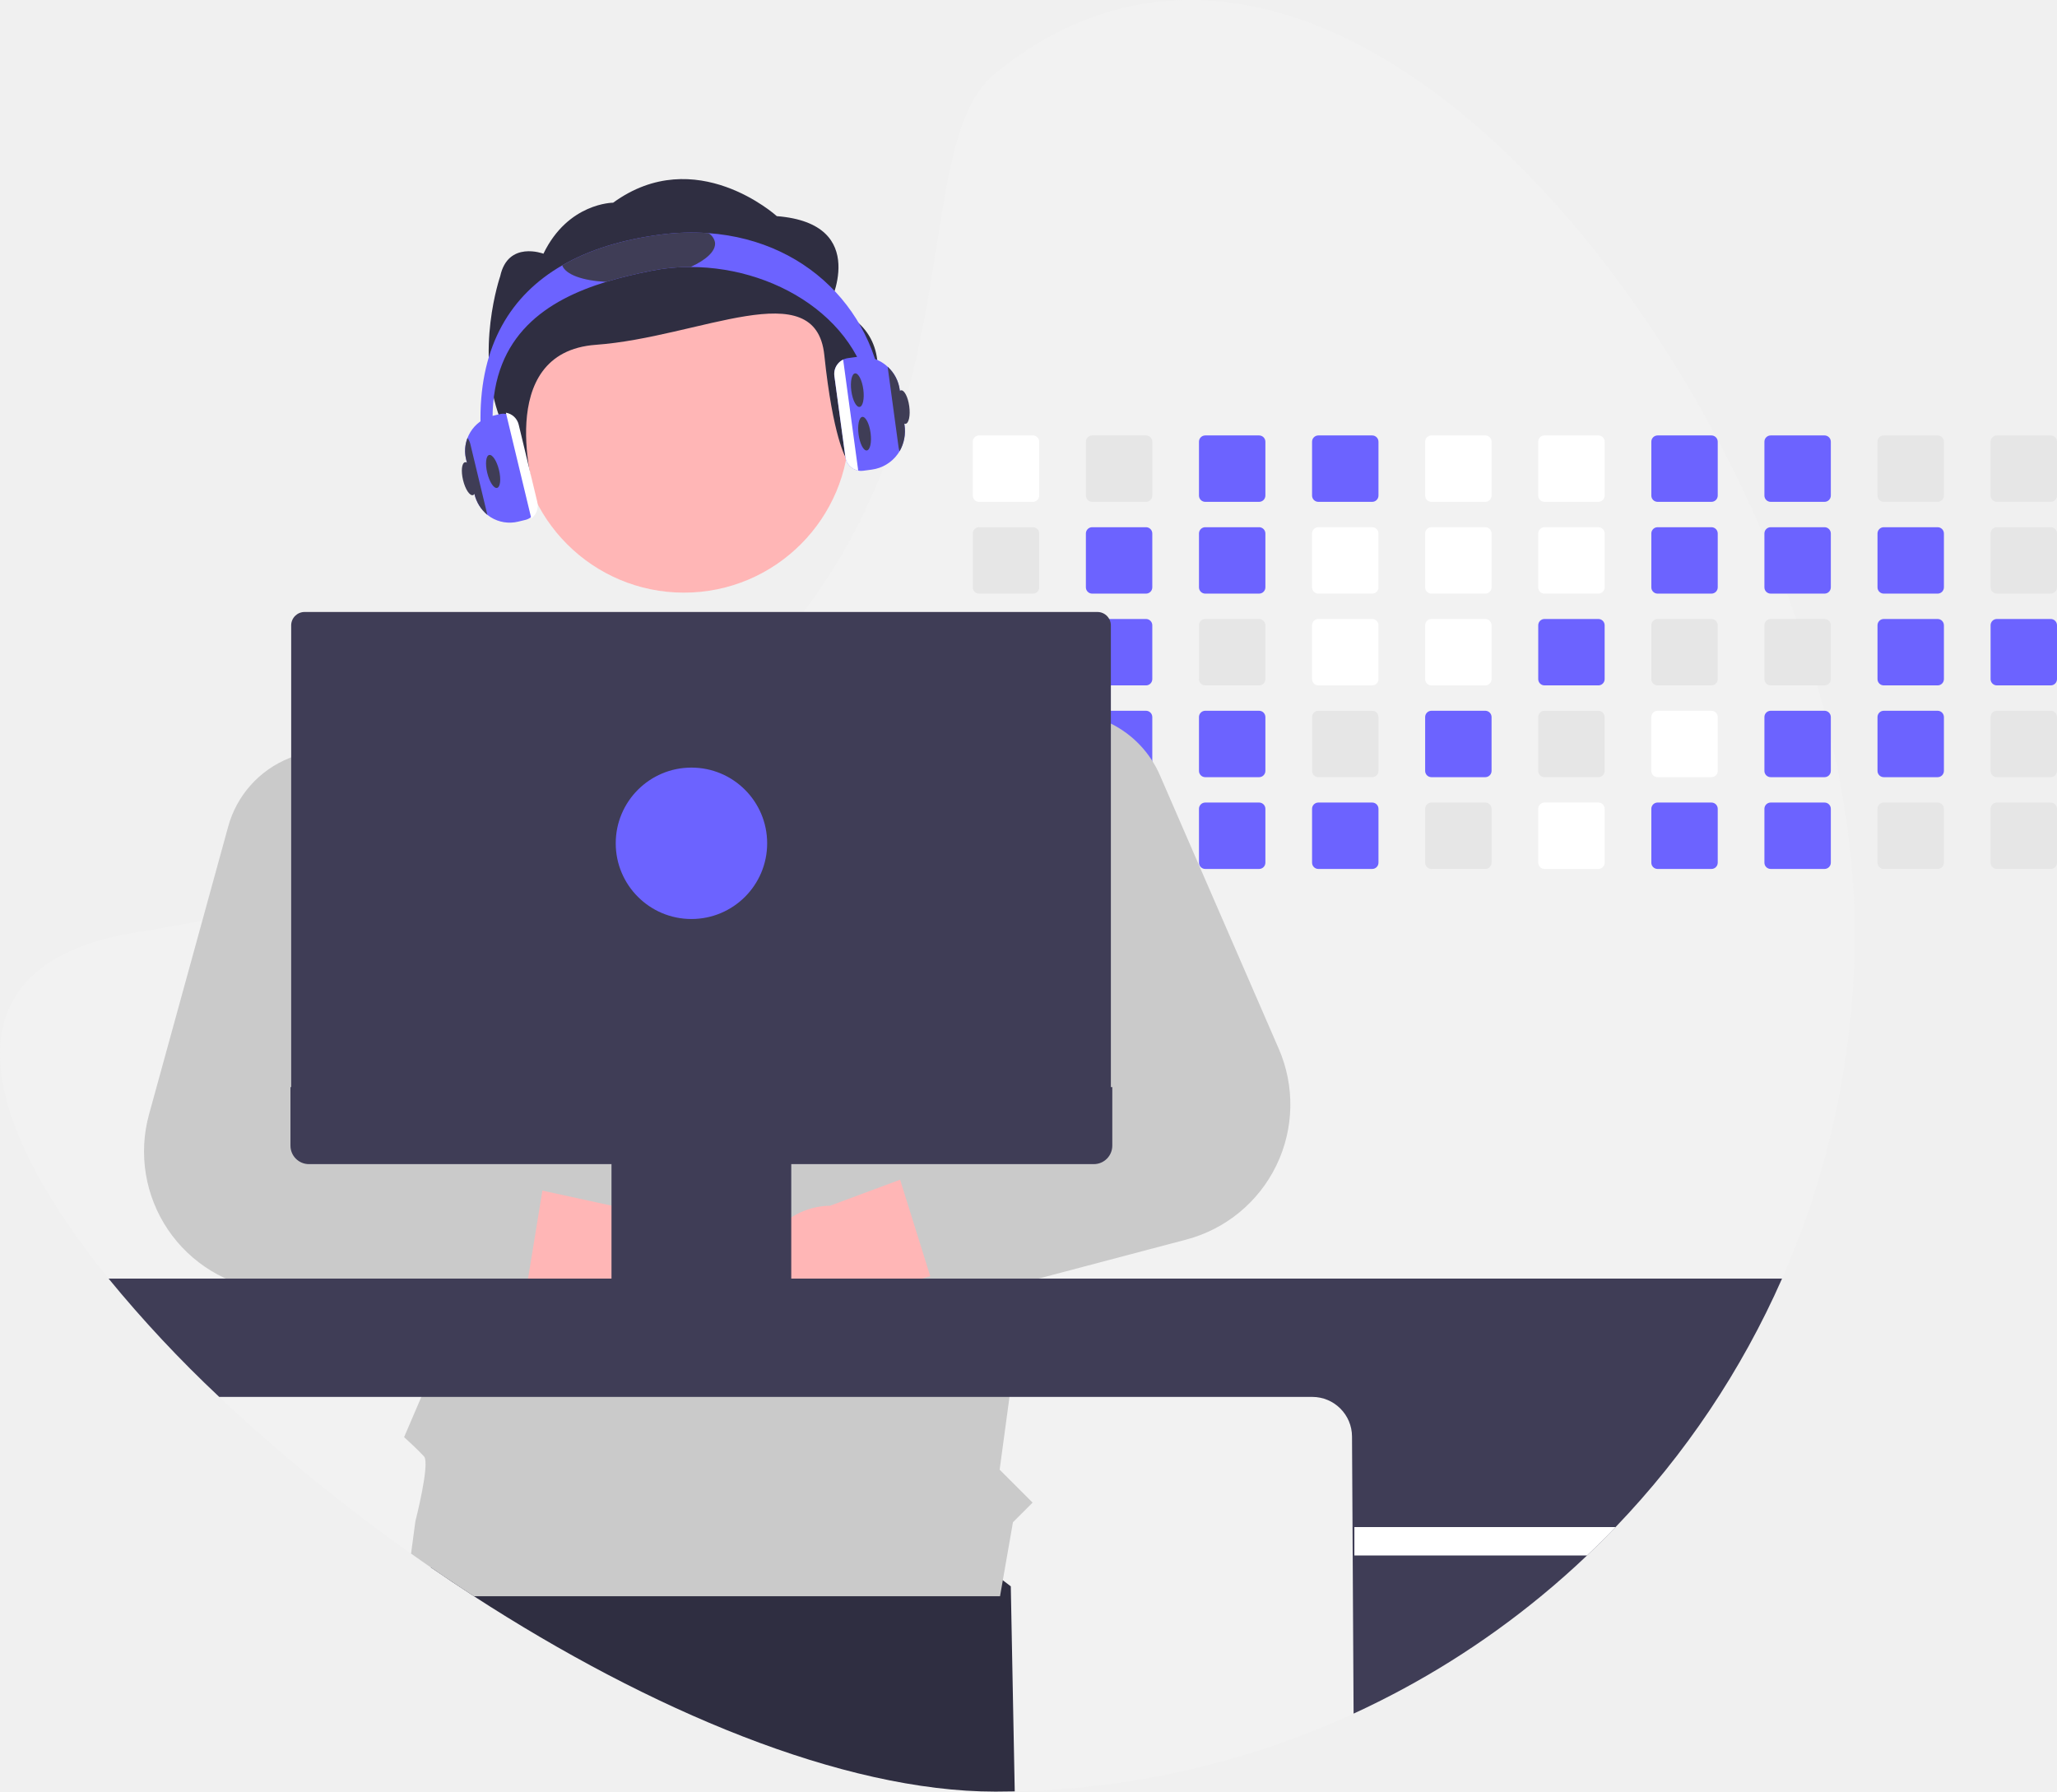
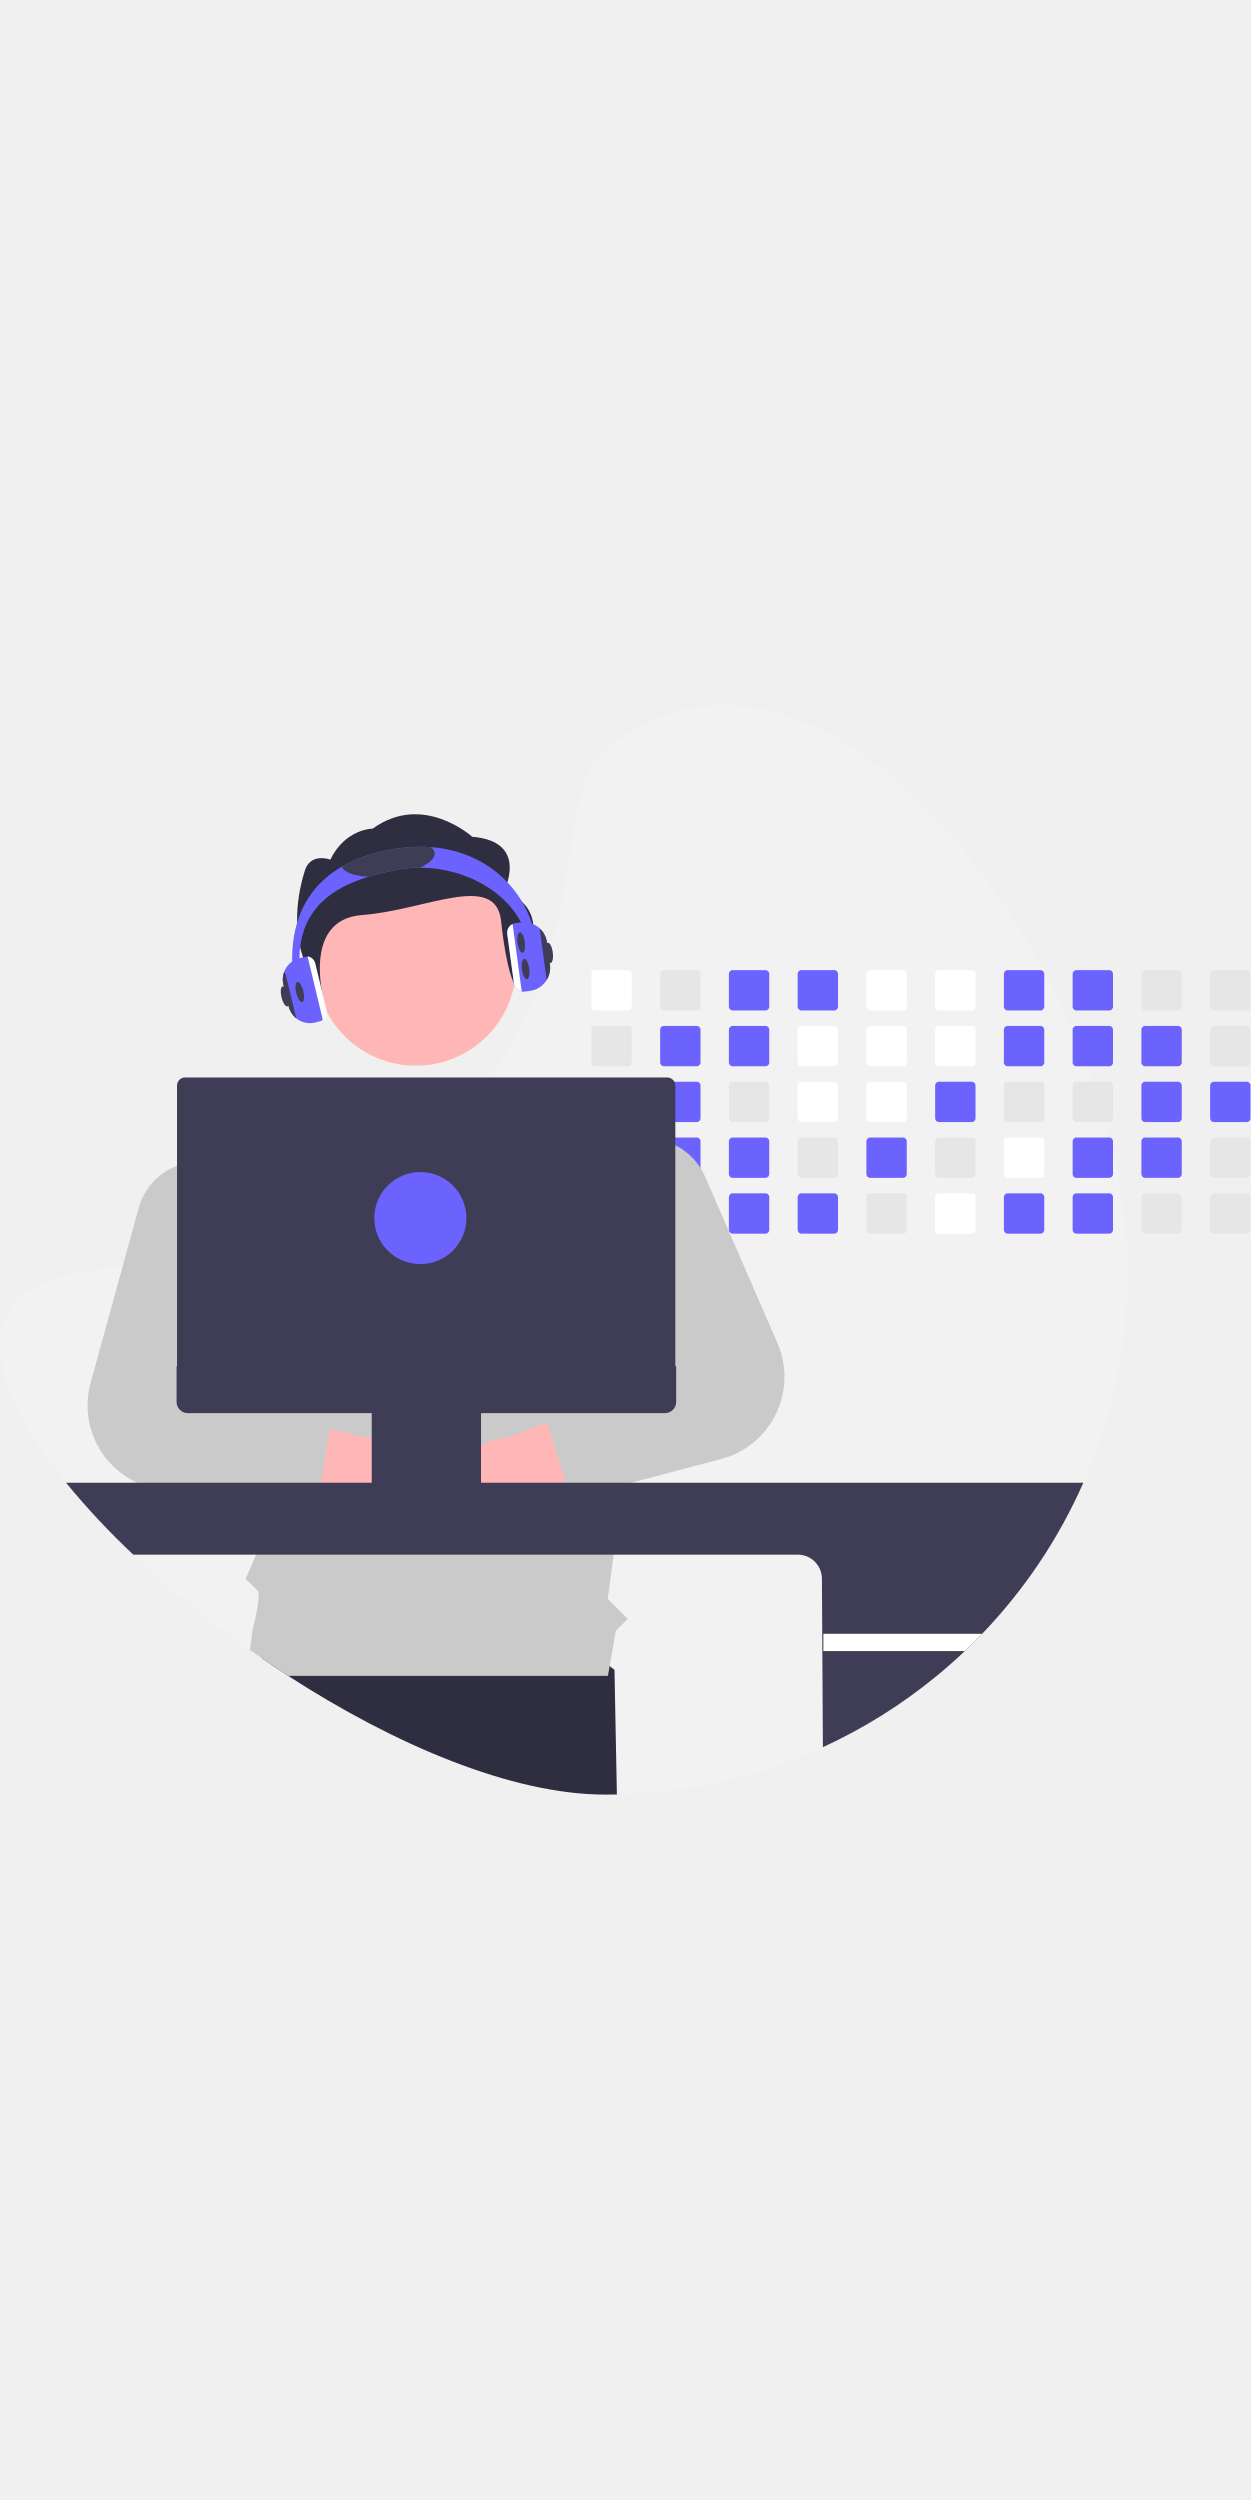
- <svg xmlns="http://www.w3.org/2000/svg" data-name="Layer 1" width="850.538" height="740.83" viewBox="0 0 850.538 740.83">
+ <svg xmlns="http://www.w3.org/2000/svg" data-name="Layer 1" width="300.538" height="600.83" viewBox="0 0 850.538 740.83">
  <path d="M941.609,465.125a354.21,354.21,0,0,1-98.85,245.9q-5.745,6.015-11.8,11.74-9.225,8.775-19.07,16.87a353.934,353.934,0,0,1-217.58,80.69q-3.975.09-7.98.09c-63.43,0-143.21-33.88-215.61-80.78q-8.985-5.82-17.81-11.91-4.125-2.82-8.21-5.72a730.43,730.43,0,0,1-79.32-64.8,514.116,514.116,0,0,1-45.75-48.92c-55.63-68.62-67.9-130.45,11.41-143.16q14.085-2.25,27.34-4.81,19.2-3.69,36.75-7.97,23.64-5.745,44.42-12.46,6.99-2.25,13.66-4.59c65.74-23.09,109.74-53.2,139.69-85.87q7.62-8.295,14.05-16.79a236.055,236.055,0,0,0,17.83-27.12,254.898,254.898,0,0,0,18.41-41.05l.27-.78c23.83-68.74,16.58-132.5,42.87-153.84,112.38-91.23,252.29,38.69,317.96,191.9q4.965,11.58,9.34,23.3,1.965,5.235,3.79,10.49,4.8,13.695,8.71,27.46,1.5,5.25,2.86,10.49c.97,3.77,1.9,7.53,2.76,11.29C938.139,412.305,941.609,439.455,941.609,465.125Z" transform="translate(-174.731 -79.58524)" fill="#f2f2f2" />
  <path d="M594.309,820.325q-3.975.09-7.98.09c-63.43,0-143.21-33.88-215.61-80.78q-8.985-5.82-17.81-11.91l5.16-31.4,156.21-20.74,78.4,59.95Z" transform="translate(-174.731 -79.58524)" fill="#2f2e41" />
  <path d="M601.829,259.635h-22.26a2.601,2.601,0,0,0-2.6,2.6v22.27a2.593,2.593,0,0,0,2.6,2.59h22.26a2.599,2.599,0,0,0,2.6-2.59v-22.27A2.608,2.608,0,0,0,601.829,259.635Z" transform="translate(-174.731 -79.58524)" fill="#fff" />
  <path d="M601.829,297.585h-22.26a2.601,2.601,0,0,0-2.6,2.6v22.27a2.593,2.593,0,0,0,2.6,2.59h22.26a2.599,2.599,0,0,0,2.6-2.59v-22.27A2.608,2.608,0,0,0,601.829,297.585Z" transform="translate(-174.731 -79.58524)" fill="#e6e6e6" />
  <path d="M601.829,335.535h-22.26a2.601,2.601,0,0,0-2.6,2.6v22.26a2.595,2.595,0,0,0,2.6,2.6h22.26a2.601,2.601,0,0,0,2.6-2.6v-22.26A2.608,2.608,0,0,0,601.829,335.535Z" transform="translate(-174.731 -79.58524)" fill="#e6e6e6" />
  <path d="M604.389,375.625a2.617,2.617,0,0,0-2.56-2.14h-22.26a2.601,2.601,0,0,0-2.6,2.6v22.26a2.595,2.595,0,0,0,2.6,2.6h22.26a2.601,2.601,0,0,0,2.6-2.6v-22.26A2.313,2.313,0,0,0,604.389,375.625Z" transform="translate(-174.731 -79.58524)" fill="#e6e6e6" />
  <path d="M602.839,411.635a2.634,2.634,0,0,0-1.01-.2h-22.26a2.595,2.595,0,0,0-2.6,2.6v22.26a2.588,2.588,0,0,0,2.6,2.6h22.26a2.601,2.601,0,0,0,2.6-2.6v-22.26A2.616,2.616,0,0,0,602.839,411.635Z" transform="translate(-174.731 -79.58524)" fill="#e6e6e6" />
  <path d="M648.589,259.635h-22.26a2.601,2.601,0,0,0-2.6,2.6v22.27a2.593,2.593,0,0,0,2.6,2.59h22.26a2.599,2.599,0,0,0,2.6-2.59v-22.27A2.608,2.608,0,0,0,648.589,259.635Z" transform="translate(-174.731 -79.58524)" fill="#e6e6e6" />
  <path d="M648.589,297.585h-22.26a2.601,2.601,0,0,0-2.6,2.6v22.27a2.593,2.593,0,0,0,2.6,2.59h22.26a2.599,2.599,0,0,0,2.6-2.59v-22.27A2.608,2.608,0,0,0,648.589,297.585Z" transform="translate(-174.731 -79.58524)" fill="#6c63ff" />
  <path d="M648.589,335.535h-22.26a2.601,2.601,0,0,0-2.6,2.6v22.26a2.595,2.595,0,0,0,2.6,2.6h22.26a2.601,2.601,0,0,0,2.6-2.6v-22.26A2.608,2.608,0,0,0,648.589,335.535Z" transform="translate(-174.731 -79.58524)" fill="#6c63ff" />
  <path d="M648.589,373.485h-22.26a2.593,2.593,0,0,0-2.46,1.78,2.478,2.478,0,0,0-.14.82v22.26a2.595,2.595,0,0,0,2.6,2.6h22.26a2.601,2.601,0,0,0,2.6-2.6v-22.26A2.608,2.608,0,0,0,648.589,373.485Z" transform="translate(-174.731 -79.58524)" fill="#6c63ff" />
  <path d="M648.589,411.435h-22.26a2.595,2.595,0,0,0-2.6,2.6v22.26a2.595,2.595,0,0,0,2.6,2.6h22.26a2.601,2.601,0,0,0,2.6-2.6v-22.26A2.601,2.601,0,0,0,648.589,411.435Z" transform="translate(-174.731 -79.58524)" fill="#e6e6e6" />
  <path d="M695.349,259.635h-22.26a2.601,2.601,0,0,0-2.6,2.6v22.27a2.593,2.593,0,0,0,2.6,2.59h22.26a2.599,2.599,0,0,0,2.6-2.59v-22.27A2.608,2.608,0,0,0,695.349,259.635Z" transform="translate(-174.731 -79.58524)" fill="#6c63ff" />
  <path d="M695.349,297.585h-22.26a2.601,2.601,0,0,0-2.6,2.6v22.27a2.593,2.593,0,0,0,2.6,2.59h22.26a2.599,2.599,0,0,0,2.6-2.59v-22.27A2.608,2.608,0,0,0,695.349,297.585Z" transform="translate(-174.731 -79.58524)" fill="#6c63ff" />
  <path d="M695.349,335.535h-22.26a2.601,2.601,0,0,0-2.6,2.6v22.26a2.595,2.595,0,0,0,2.6,2.6h22.26a2.601,2.601,0,0,0,2.6-2.6v-22.26A2.608,2.608,0,0,0,695.349,335.535Z" transform="translate(-174.731 -79.58524)" fill="#e6e6e6" />
  <path d="M695.349,373.485h-22.26a2.601,2.601,0,0,0-2.6,2.6v22.26a2.595,2.595,0,0,0,2.6,2.6h22.26a2.601,2.601,0,0,0,2.6-2.6v-22.26A2.608,2.608,0,0,0,695.349,373.485Z" transform="translate(-174.731 -79.58524)" fill="#6c63ff" />
  <path d="M695.349,411.435h-22.26a2.595,2.595,0,0,0-2.6,2.6v22.26a2.595,2.595,0,0,0,2.6,2.6h22.26a2.601,2.601,0,0,0,2.6-2.6v-22.26A2.601,2.601,0,0,0,695.349,411.435Z" transform="translate(-174.731 -79.58524)" fill="#6c63ff" />
  <path d="M742.109,259.635h-22.26a2.601,2.601,0,0,0-2.6,2.6v22.27a2.593,2.593,0,0,0,2.6,2.59h22.26a2.599,2.599,0,0,0,2.6-2.59v-22.27A2.608,2.608,0,0,0,742.109,259.635Z" transform="translate(-174.731 -79.58524)" fill="#6c63ff" />
  <path d="M742.109,297.585h-22.26a2.601,2.601,0,0,0-2.6,2.6v22.27a2.593,2.593,0,0,0,2.6,2.59h22.26a2.599,2.599,0,0,0,2.6-2.59v-22.27A2.608,2.608,0,0,0,742.109,297.585Z" transform="translate(-174.731 -79.58524)" fill="#fff" />
  <path d="M742.109,335.535h-22.26a2.601,2.601,0,0,0-2.6,2.6v22.26a2.595,2.595,0,0,0,2.6,2.6h22.26a2.601,2.601,0,0,0,2.6-2.6v-22.26A2.608,2.608,0,0,0,742.109,335.535Z" transform="translate(-174.731 -79.58524)" fill="#fff" />
  <path d="M742.109,373.485h-22.26a2.601,2.601,0,0,0-2.6,2.6v22.26a2.595,2.595,0,0,0,2.6,2.6h22.26a2.601,2.601,0,0,0,2.6-2.6v-22.26A2.608,2.608,0,0,0,742.109,373.485Z" transform="translate(-174.731 -79.58524)" fill="#e6e6e6" />
  <path d="M742.109,411.435h-22.26a2.595,2.595,0,0,0-2.6,2.6v22.26a2.595,2.595,0,0,0,2.6,2.6h22.26a2.601,2.601,0,0,0,2.6-2.6v-22.26A2.601,2.601,0,0,0,742.109,411.435Z" transform="translate(-174.731 -79.58524)" fill="#6c63ff" />
  <path d="M788.869,259.635h-22.27a2.599,2.599,0,0,0-2.59,2.6v22.27a2.591,2.591,0,0,0,2.59,2.59h22.27a2.599,2.599,0,0,0,2.6-2.59v-22.27A2.608,2.608,0,0,0,788.869,259.635Z" transform="translate(-174.731 -79.58524)" fill="#fff" />
  <path d="M788.869,297.585h-22.27a2.599,2.599,0,0,0-2.59,2.6v22.27a2.59,2.59,0,0,0,2.59,2.59h22.27a2.599,2.599,0,0,0,2.6-2.59v-22.27A2.608,2.608,0,0,0,788.869,297.585Z" transform="translate(-174.731 -79.58524)" fill="#fff" />
  <path d="M788.869,335.535h-22.27a2.599,2.599,0,0,0-2.59,2.6v22.26a2.593,2.593,0,0,0,2.59,2.6h22.27a2.601,2.601,0,0,0,2.6-2.6v-22.26A2.608,2.608,0,0,0,788.869,335.535Z" transform="translate(-174.731 -79.58524)" fill="#fff" />
  <path d="M788.869,373.485h-22.27a2.599,2.599,0,0,0-2.59,2.6v22.26a2.593,2.593,0,0,0,2.59,2.6h22.27a2.601,2.601,0,0,0,2.6-2.6v-22.26A2.608,2.608,0,0,0,788.869,373.485Z" transform="translate(-174.731 -79.58524)" fill="#6c63ff" />
  <path d="M788.869,411.435h-22.27a2.593,2.593,0,0,0-2.59,2.6v22.26a2.593,2.593,0,0,0,2.59,2.6h22.27a2.601,2.601,0,0,0,2.6-2.6v-22.26A2.601,2.601,0,0,0,788.869,411.435Z" transform="translate(-174.731 -79.58524)" fill="#e6e6e6" />
  <path d="M835.629,259.635h-22.27a2.599,2.599,0,0,0-2.59,2.6v22.27a2.591,2.591,0,0,0,2.59,2.59h22.27a2.599,2.599,0,0,0,2.6-2.59v-22.27A2.608,2.608,0,0,0,835.629,259.635Z" transform="translate(-174.731 -79.58524)" fill="#fff" />
  <path d="M835.629,297.585h-22.27a2.599,2.599,0,0,0-2.59,2.6v22.27a2.59,2.59,0,0,0,2.59,2.59h22.27a2.599,2.599,0,0,0,2.6-2.59v-22.27A2.608,2.608,0,0,0,835.629,297.585Z" transform="translate(-174.731 -79.58524)" fill="#fff" />
  <path d="M835.629,335.535h-22.27a2.599,2.599,0,0,0-2.59,2.6v22.26a2.593,2.593,0,0,0,2.59,2.6h22.27a2.601,2.601,0,0,0,2.6-2.6v-22.26A2.608,2.608,0,0,0,835.629,335.535Z" transform="translate(-174.731 -79.58524)" fill="#6c63ff" />
  <path d="M835.629,373.485h-22.27a2.599,2.599,0,0,0-2.59,2.6v22.26a2.593,2.593,0,0,0,2.59,2.6h22.27a2.601,2.601,0,0,0,2.6-2.6v-22.26A2.608,2.608,0,0,0,835.629,373.485Z" transform="translate(-174.731 -79.58524)" fill="#e6e6e6" />
  <path d="M835.629,411.435h-22.27a2.593,2.593,0,0,0-2.59,2.6v22.26a2.593,2.593,0,0,0,2.59,2.6h22.27a2.601,2.601,0,0,0,2.6-2.6v-22.26A2.601,2.601,0,0,0,835.629,411.435Z" transform="translate(-174.731 -79.58524)" fill="#fff" />
  <path d="M882.389,259.635h-22.27a2.599,2.599,0,0,0-2.59,2.6v22.27a2.591,2.591,0,0,0,2.59,2.59h22.27a2.599,2.599,0,0,0,2.6-2.59v-22.27A2.608,2.608,0,0,0,882.389,259.635Z" transform="translate(-174.731 -79.58524)" fill="#6c63ff" />
  <path d="M882.389,297.585h-22.27a2.599,2.599,0,0,0-2.59,2.6v22.27a2.59,2.59,0,0,0,2.59,2.59h22.27a2.599,2.599,0,0,0,2.6-2.59v-22.27A2.608,2.608,0,0,0,882.389,297.585Z" transform="translate(-174.731 -79.58524)" fill="#6c63ff" />
  <path d="M882.389,335.535h-22.27a2.599,2.599,0,0,0-2.59,2.6v22.26a2.593,2.593,0,0,0,2.59,2.6h22.27a2.601,2.601,0,0,0,2.6-2.6v-22.26A2.608,2.608,0,0,0,882.389,335.535Z" transform="translate(-174.731 -79.58524)" fill="#e6e6e6" />
  <path d="M882.389,373.485h-22.27a2.599,2.599,0,0,0-2.59,2.6v22.26a2.593,2.593,0,0,0,2.59,2.6h22.27a2.601,2.601,0,0,0,2.6-2.6v-22.26A2.608,2.608,0,0,0,882.389,373.485Z" transform="translate(-174.731 -79.58524)" fill="#fff" />
  <path d="M882.389,411.435h-22.27a2.593,2.593,0,0,0-2.59,2.6v22.26a2.593,2.593,0,0,0,2.59,2.6h22.27a2.601,2.601,0,0,0,2.6-2.6v-22.26A2.601,2.601,0,0,0,882.389,411.435Z" transform="translate(-174.731 -79.58524)" fill="#6c63ff" />
  <path d="M929.149,259.635h-22.27a2.599,2.599,0,0,0-2.59,2.6v22.27a2.591,2.591,0,0,0,2.59,2.59h22.27a2.599,2.599,0,0,0,2.6-2.59v-22.27A2.608,2.608,0,0,0,929.149,259.635Z" transform="translate(-174.731 -79.58524)" fill="#6c63ff" />
  <path d="M929.149,297.585h-22.27a2.599,2.599,0,0,0-2.59,2.6v22.27a2.59,2.59,0,0,0,2.59,2.59h22.27a2.599,2.599,0,0,0,2.6-2.59v-22.27A2.608,2.608,0,0,0,929.149,297.585Z" transform="translate(-174.731 -79.58524)" fill="#6c63ff" />
  <path d="M929.149,335.535h-22.27a2.599,2.599,0,0,0-2.59,2.6v22.26a2.593,2.593,0,0,0,2.59,2.6h22.27a2.601,2.601,0,0,0,2.6-2.6v-22.26A2.608,2.608,0,0,0,929.149,335.535Z" transform="translate(-174.731 -79.58524)" fill="#e6e6e6" />
  <path d="M929.149,373.485h-22.27a2.599,2.599,0,0,0-2.59,2.6v22.26a2.593,2.593,0,0,0,2.59,2.6h22.27a2.601,2.601,0,0,0,2.6-2.6v-22.26A2.608,2.608,0,0,0,929.149,373.485Z" transform="translate(-174.731 -79.58524)" fill="#6c63ff" />
  <path d="M929.149,411.435h-22.27a2.593,2.593,0,0,0-2.59,2.6v22.26a2.593,2.593,0,0,0,2.59,2.6h22.27a2.601,2.601,0,0,0,2.6-2.6v-22.26A2.601,2.601,0,0,0,929.149,411.435Z" transform="translate(-174.731 -79.58524)" fill="#6c63ff" />
  <path d="M975.909,259.635h-22.27a2.599,2.599,0,0,0-2.59,2.6v22.27a2.591,2.591,0,0,0,2.59,2.59h22.27a2.599,2.599,0,0,0,2.6-2.59v-22.27A2.608,2.608,0,0,0,975.909,259.635Z" transform="translate(-174.731 -79.58524)" fill="#e6e6e6" />
  <path d="M975.909,297.585h-22.27a2.599,2.599,0,0,0-2.59,2.6v22.27a2.59,2.59,0,0,0,2.59,2.59h22.27a2.599,2.599,0,0,0,2.6-2.59v-22.27A2.608,2.608,0,0,0,975.909,297.585Z" transform="translate(-174.731 -79.58524)" fill="#6c63ff" />
  <path d="M975.909,335.535h-22.27a2.599,2.599,0,0,0-2.59,2.6v22.26a2.593,2.593,0,0,0,2.59,2.6h22.27a2.601,2.601,0,0,0,2.6-2.6v-22.26A2.608,2.608,0,0,0,975.909,335.535Z" transform="translate(-174.731 -79.58524)" fill="#6c63ff" />
  <path d="M975.909,373.485h-22.27a2.599,2.599,0,0,0-2.59,2.6v22.26a2.593,2.593,0,0,0,2.59,2.6h22.27a2.601,2.601,0,0,0,2.6-2.6v-22.26A2.608,2.608,0,0,0,975.909,373.485Z" transform="translate(-174.731 -79.58524)" fill="#6c63ff" />
  <path d="M975.909,411.435h-22.27a2.593,2.593,0,0,0-2.59,2.6v22.26a2.593,2.593,0,0,0,2.59,2.6h22.27a2.601,2.601,0,0,0,2.6-2.6v-22.26A2.601,2.601,0,0,0,975.909,411.435Z" transform="translate(-174.731 -79.58524)" fill="#e6e6e6" />
  <path d="M1022.669,259.635h-22.27a2.599,2.599,0,0,0-2.59,2.6v22.27a2.591,2.591,0,0,0,2.59,2.59h22.27a2.599,2.599,0,0,0,2.6-2.59v-22.27A2.608,2.608,0,0,0,1022.669,259.635Z" transform="translate(-174.731 -79.58524)" fill="#e6e6e6" />
  <path d="M1022.669,297.585h-22.27a2.599,2.599,0,0,0-2.59,2.6v22.27a2.591,2.591,0,0,0,2.59,2.59h22.27a2.599,2.599,0,0,0,2.6-2.59v-22.27A2.608,2.608,0,0,0,1022.669,297.585Z" transform="translate(-174.731 -79.58524)" fill="#e6e6e6" />
  <path d="M1022.669,335.535h-22.27a2.599,2.599,0,0,0-2.59,2.6v22.26a2.593,2.593,0,0,0,2.59,2.6h22.27a2.601,2.601,0,0,0,2.6-2.6v-22.26A2.608,2.608,0,0,0,1022.669,335.535Z" transform="translate(-174.731 -79.58524)" fill="#6c63ff" />
  <path d="M1022.669,373.485h-22.27a2.599,2.599,0,0,0-2.59,2.6v22.26a2.593,2.593,0,0,0,2.59,2.6h22.27a2.601,2.601,0,0,0,2.6-2.6v-22.26A2.608,2.608,0,0,0,1022.669,373.485Z" transform="translate(-174.731 -79.58524)" fill="#e6e6e6" />
  <path d="M1022.669,411.435h-22.27a2.593,2.593,0,0,0-2.59,2.6v22.26a2.593,2.593,0,0,0,2.59,2.6h22.27a2.601,2.601,0,0,0,2.6-2.6v-22.26A2.601,2.601,0,0,0,1022.669,411.435Z" transform="translate(-174.731 -79.58524)" fill="#e6e6e6" />
  <polygon points="336.095 660.051 335.475 660.051 336.005 659.981 336.095 660.051" fill="#2f2e41" />
  <circle id="b6132315-04e2-4cdb-a713-107c9cd58b0b" data-name="ab6171fa-7d69-4734-b81c-8dff60f9761b" cx="282.814" cy="176.733" r="68.322" fill="#ffb6b6" />
  <path id="f4304bdd-ba2d-4fff-b404-410205410c5d-4964" data-name="bf427902-b9bf-4946-b5d7-5c1c7e04535e" d="M517.377,206.226s17.869-34.161-21.444-37.266c0,0-33.515-30.402-67.676-5.558,0,0-18.633,0-28.823,21.086,0,0-14.655-5.558-17.876,9.317,0,0-10.723,31.055,0,59.005,10.723,27.95,14.285,31.055,14.285,31.055s-17.621-58.598,25.27-61.704,90.887-29.909,94.461,4.251,8.953,42.578,8.953,42.578S558.479,220.201,517.377,206.226Z" transform="translate(-174.731 -79.58524)" fill="#2f2e41" />
  <path d="M634.279,424.695l-.22,1.16-2.47,13.04-17.07,90.2-1.01,5.31-2.12,11.23-2.9,15.32-6.43,33.95-1.84,9.73-.69,3.65-.24,1.28-1.91,10.07-.58,3.04-4.66,34.53-4.07,30.09,13.62,13.62-8.12,8.12-5.33,30.53.01.07H370.719q-13.2-8.55-26.02-17.63l1.79-13.4s6.16-23.93,3.57-26.79c-2.58-2.86-8.24-7.97-8.24-7.97l7.13-16.64.99-2.31-1.66-34.43-.04-.83-.55-11.35-.07-1.46-.11-2.19-2.11-43.68-.04-.72-.64-13.24-.6-12.59-.26-5.31-2.57-53.13-1.74-36.08-1.52-31.41,6.11-2.07,65.35-22.21,27.07-35.19,56.34.42,27.58.21,46.02,42.68,10.47,5,.08.04,7.51,3.59,19.04,9.09,20.13,9.62,10.33,4.93Z" transform="translate(-174.731 -79.58524)" fill="#cacaca" />
  <path d="M443.84,637.136a30.286,30.286,0,0,1-40.664-22.43L296.617,599.588l37.043-41.902,95.511,20.78a30.45,30.45,0,0,1,14.669,58.67Z" transform="translate(-174.731 -79.58524)" fill="#ffb6b6" />
  <path d="M396.329,560.955a13.522,13.522,0,0,0-7.89-4.87l-43.72-9.09-4.49-.93a18.933,18.933,0,0,1-12.53-9.07,19.161,19.161,0,0,1-2.45-7.9,18.895,18.895,0,0,1,.89-7.48l15.15-45.65,9.83-29.62a41.792,41.792,0,0,0,2.09-11.05,43.349,43.349,0,0,0-9.07-28.89,42.693,42.693,0,0,0-49.01-13.64c-.25.09-.51.19-.76.29a42.583,42.583,0,0,0-25.31,28.41l-10.68,38.85-22.03,80.09a57.766,57.766,0,0,0,48.96,72.68l62.97,7.38,29.14,3.42a13.497,13.497,0,0,0,14.84-10.73,4.895,4.895,0,0,0,.11-.55l.7-4.32,5.93-36.38.06-.37A13.475,13.475,0,0,0,396.329,560.955Z" transform="translate(-174.731 -79.58524)" fill="#cacaca" />
  <path d="M511.714,638.302a30.286,30.286,0,0,0,37.094-27.94l103.362-29.994L609.588,544.109l-91.626,34.041a30.45,30.45,0,0,0-6.249,60.152Z" transform="translate(-174.731 -79.58524)" fill="#ffb6b6" />
  <path d="M703.489,513.275,654.329,400.135a42.819,42.819,0,0,0-20.27-21.35,43.356,43.356,0,0,0-8.78-3.2c-.47-.12-.94-.23-1.41-.32a42.132,42.132,0,0,0-19.48.36,42.814,42.814,0,0,0-27.34,21.73,1.004,1.004,0,0,0-.08.14,43.1,43.1,0,0,0-.37,38.85l.61,1.22,34.74,69.77a18.9,18.9,0,0,1-10.5,26.19l-2.44.88-43.88,15.85a13.497,13.497,0,0,0-8.33,16.79l.11.35,12.3,39.36c.06.18.12.36.19.54a7.054,7.054,0,0,0,.4.99,13.482,13.482,0,0,0,15.81,7.53l23.68-6.25,4.83-1.28,61.15-16.15a57.76,57.76,0,0,0,38.22-78.86Z" transform="translate(-174.731 -79.58524)" fill="#cacaca" />
  <path d="M219.629,608.285a514.116,514.116,0,0,0,45.75,48.92h451.97a16.446,16.446,0,0,1,16.42,16.43l.65,114.53a355.43,355.43,0,0,0,77.47-48.53q9.84-8.085,19.07-16.87,6.045-5.73,11.8-11.74a355.629,355.629,0,0,0,68.82-102.74Z" transform="translate(-174.731 -79.58524)" fill="#3f3d56" />
  <path d="M842.759,711.025q-5.745,6.015-11.8,11.74H734.749v-11.74Z" transform="translate(-174.731 -79.58524)" fill="#fff" />
  <path d="M633.379,335.535a5.538,5.538,0,0,0-4.87-2.9H300.669a5.555,5.555,0,0,0-5.54,5.55v196.22H634.059V338.185A5.385,5.385,0,0,0,633.379,335.535Z" transform="translate(-174.731 -79.58524)" fill="#3f3d56" />
  <path d="M294.832,529.092V553.306a7.644,7.644,0,0,0,7.644,7.644H427.573v47.787h-1.662a.993.993,0,0,0-.993.993v3.324a.993.993,0,0,0,.993.993h77.658a.993.993,0,0,0,.993-.993v-3.324a.993.993,0,0,0-.993-.993h-1.662V560.95H627.004a7.644,7.644,0,0,0,7.644-7.644V529.092Z" transform="translate(-174.731 -79.58524)" fill="#3f3d56" />
  <circle cx="285.903" cy="348.704" r="31.306" fill="#6c63ff" />
  <path d="M540.399,252.585h-5c0-37.8-37.41-62.57-75.15-62.59a82.382,82.382,0,0,0-16.35,1.59c-6.06,1.21-12.35,2.66-18.53,4.55-24.37,7.47-46.97,21.91-46.97,56.45a78.591,78.591,0,0,0,2.54,19.88l-4.84,1.26a83.876,83.876,0,0,1-2.7-21.14c0-30.18,12.39-50.91,33.79-63.27,11.25-6.5,24.98-10.69,40.71-12.73a97.131,97.131,0,0,1,19.75-.6C511.049,179.105,540.399,212.385,540.399,252.585Z" transform="translate(-174.731 -79.58524)" fill="#6c63ff" />
  <path d="M548.729,255.355l-1.97-14.56a15.71,15.71,0,0,0-5-9.56,15.816,15.816,0,0,0-13.25-4l-3.13.43a6.524,6.524,0,0,0-4.35,2.53,6.548,6.548,0,0,0-1.29,4.87l4.55,33.54a6.577,6.577,0,0,0,5.3,5.57,6.154,6.154,0,0,0,1.22.12,6.499,6.499,0,0,0,.88-.06l3.5-.47a15.791,15.791,0,0,0,10.74-6.43c.27-.38.53-.77.77-1.17A16.748,16.748,0,0,0,548.729,255.355Z" transform="translate(-174.731 -79.58524)" fill="#6c63ff" />
  <path d="M523.359,228.275a6.432,6.432,0,0,0-2.33,1.92,6.548,6.548,0,0,0-1.29,4.87l4.55,33.54a6.577,6.577,0,0,0,5.3,5.57Z" transform="translate(-174.731 -79.58524)" fill="#fff" />
  <path d="M548.729,255.355l-1.97-14.56a15.71,15.71,0,0,0-5-9.56l4.53,33.37a6.176,6.176,0,0,0,.41,1.56A16.748,16.748,0,0,0,548.729,255.355Z" transform="translate(-174.731 -79.58524)" fill="#3f3d56" />
  <ellipse cx="532.218" cy="258.909" rx="2.5" ry="7" transform="translate(-204.7047 -5.69071) rotate(-7.72549)" fill="#3f3d56" />
  <ellipse cx="529.218" cy="240.909" rx="2.5" ry="7" transform="translate(-202.3122 -6.25736) rotate(-7.72549)" fill="#3f3d56" />
  <ellipse cx="548.218" cy="247.909" rx="2.5" ry="7" transform="translate(-203.0808 -3.63971) rotate(-7.72549)" fill="#3f3d56" />
  <path d="M460.249,189.995a82.382,82.382,0,0,0-16.35,1.59c-6.06,1.21-12.35,2.66-18.53,4.55-9.65-.47-16.75-2.97-18.18-6.82,11.25-6.5,24.98-10.69,40.71-12.73a97.131,97.131,0,0,1,19.75-.6,5.727,5.727,0,0,1,2.72,3.82C470.839,183.285,466.869,186.985,460.249,189.995Z" transform="translate(-174.731 -79.58524)" fill="#3f3d56" />
  <path d="M396.409,287.285l-7.7-32.01a6.024,6.024,0,0,0-4.88-4.55,6.733,6.733,0,0,0-1-.08,6.026,6.026,0,0,0-1.4.17l-2.98.72a14.904,14.904,0,0,0-10.99,17.96l3.45,14.36a15.845,15.845,0,0,0,5.34,8.62,14.045,14.045,0,0,0,1.36.97,14.809,14.809,0,0,0,11.37,1.84l2.97-.72a5.84,5.84,0,0,0,2.17-1.01A5.993,5.993,0,0,0,396.409,287.285Z" transform="translate(-174.731 -79.58524)" fill="#6c63ff" />
  <ellipse cx="378.629" cy="274.523" rx="2.5" ry="7" transform="translate(-228.4506 16.61926) rotate(-13.53051)" fill="#3f3d56" />
  <ellipse cx="368.629" cy="277.523" rx="2.5" ry="7" transform="translate(-229.4301 14.36289) rotate(-13.53051)" fill="#3f3d56" />
  <path d="M396.899,287.165l-7.7-32.01a6.532,6.532,0,0,0-5.29-4.92l10.51,43.72A6.511,6.511,0,0,0,396.899,287.165Z" transform="translate(-174.731 -79.58524)" fill="#fff" />
  <path d="M369.199,263.155a6.476,6.476,0,0,0-1.17-2.45,14.725,14.725,0,0,0-.57,8.79l3.45,14.36a15.845,15.845,0,0,0,5.34,8.62Z" transform="translate(-174.731 -79.58524)" fill="#3f3d56" />
</svg>
